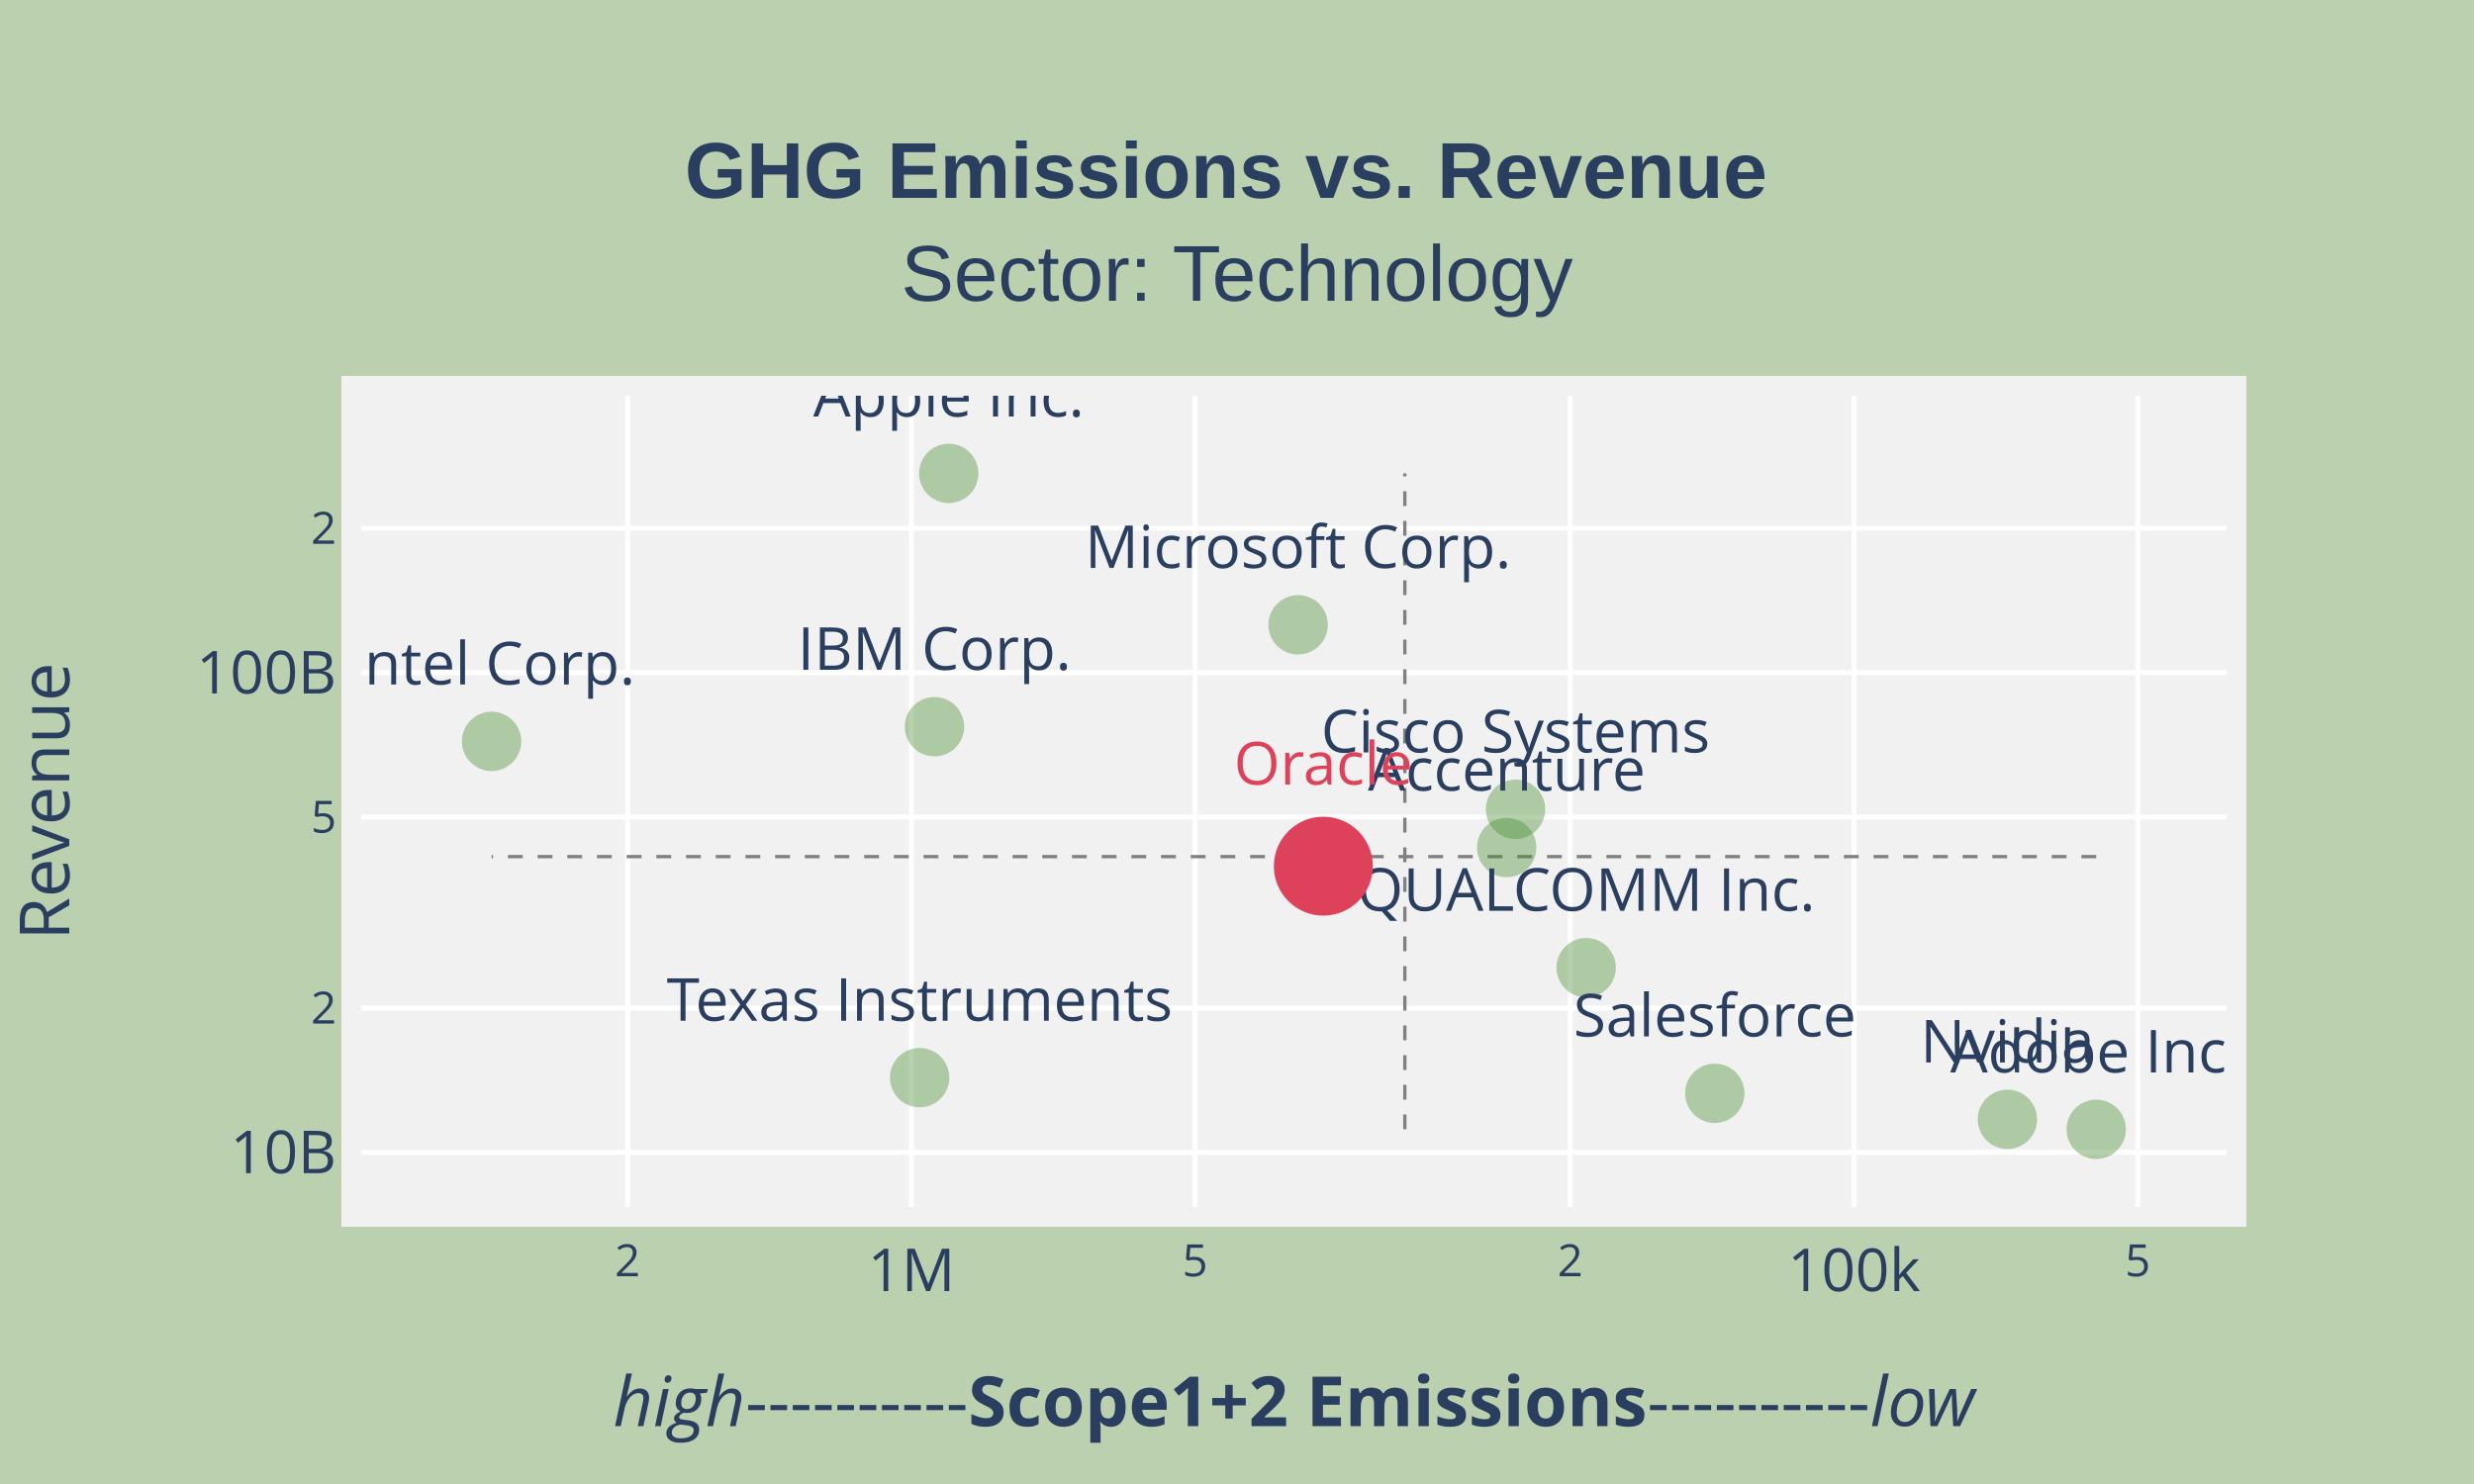
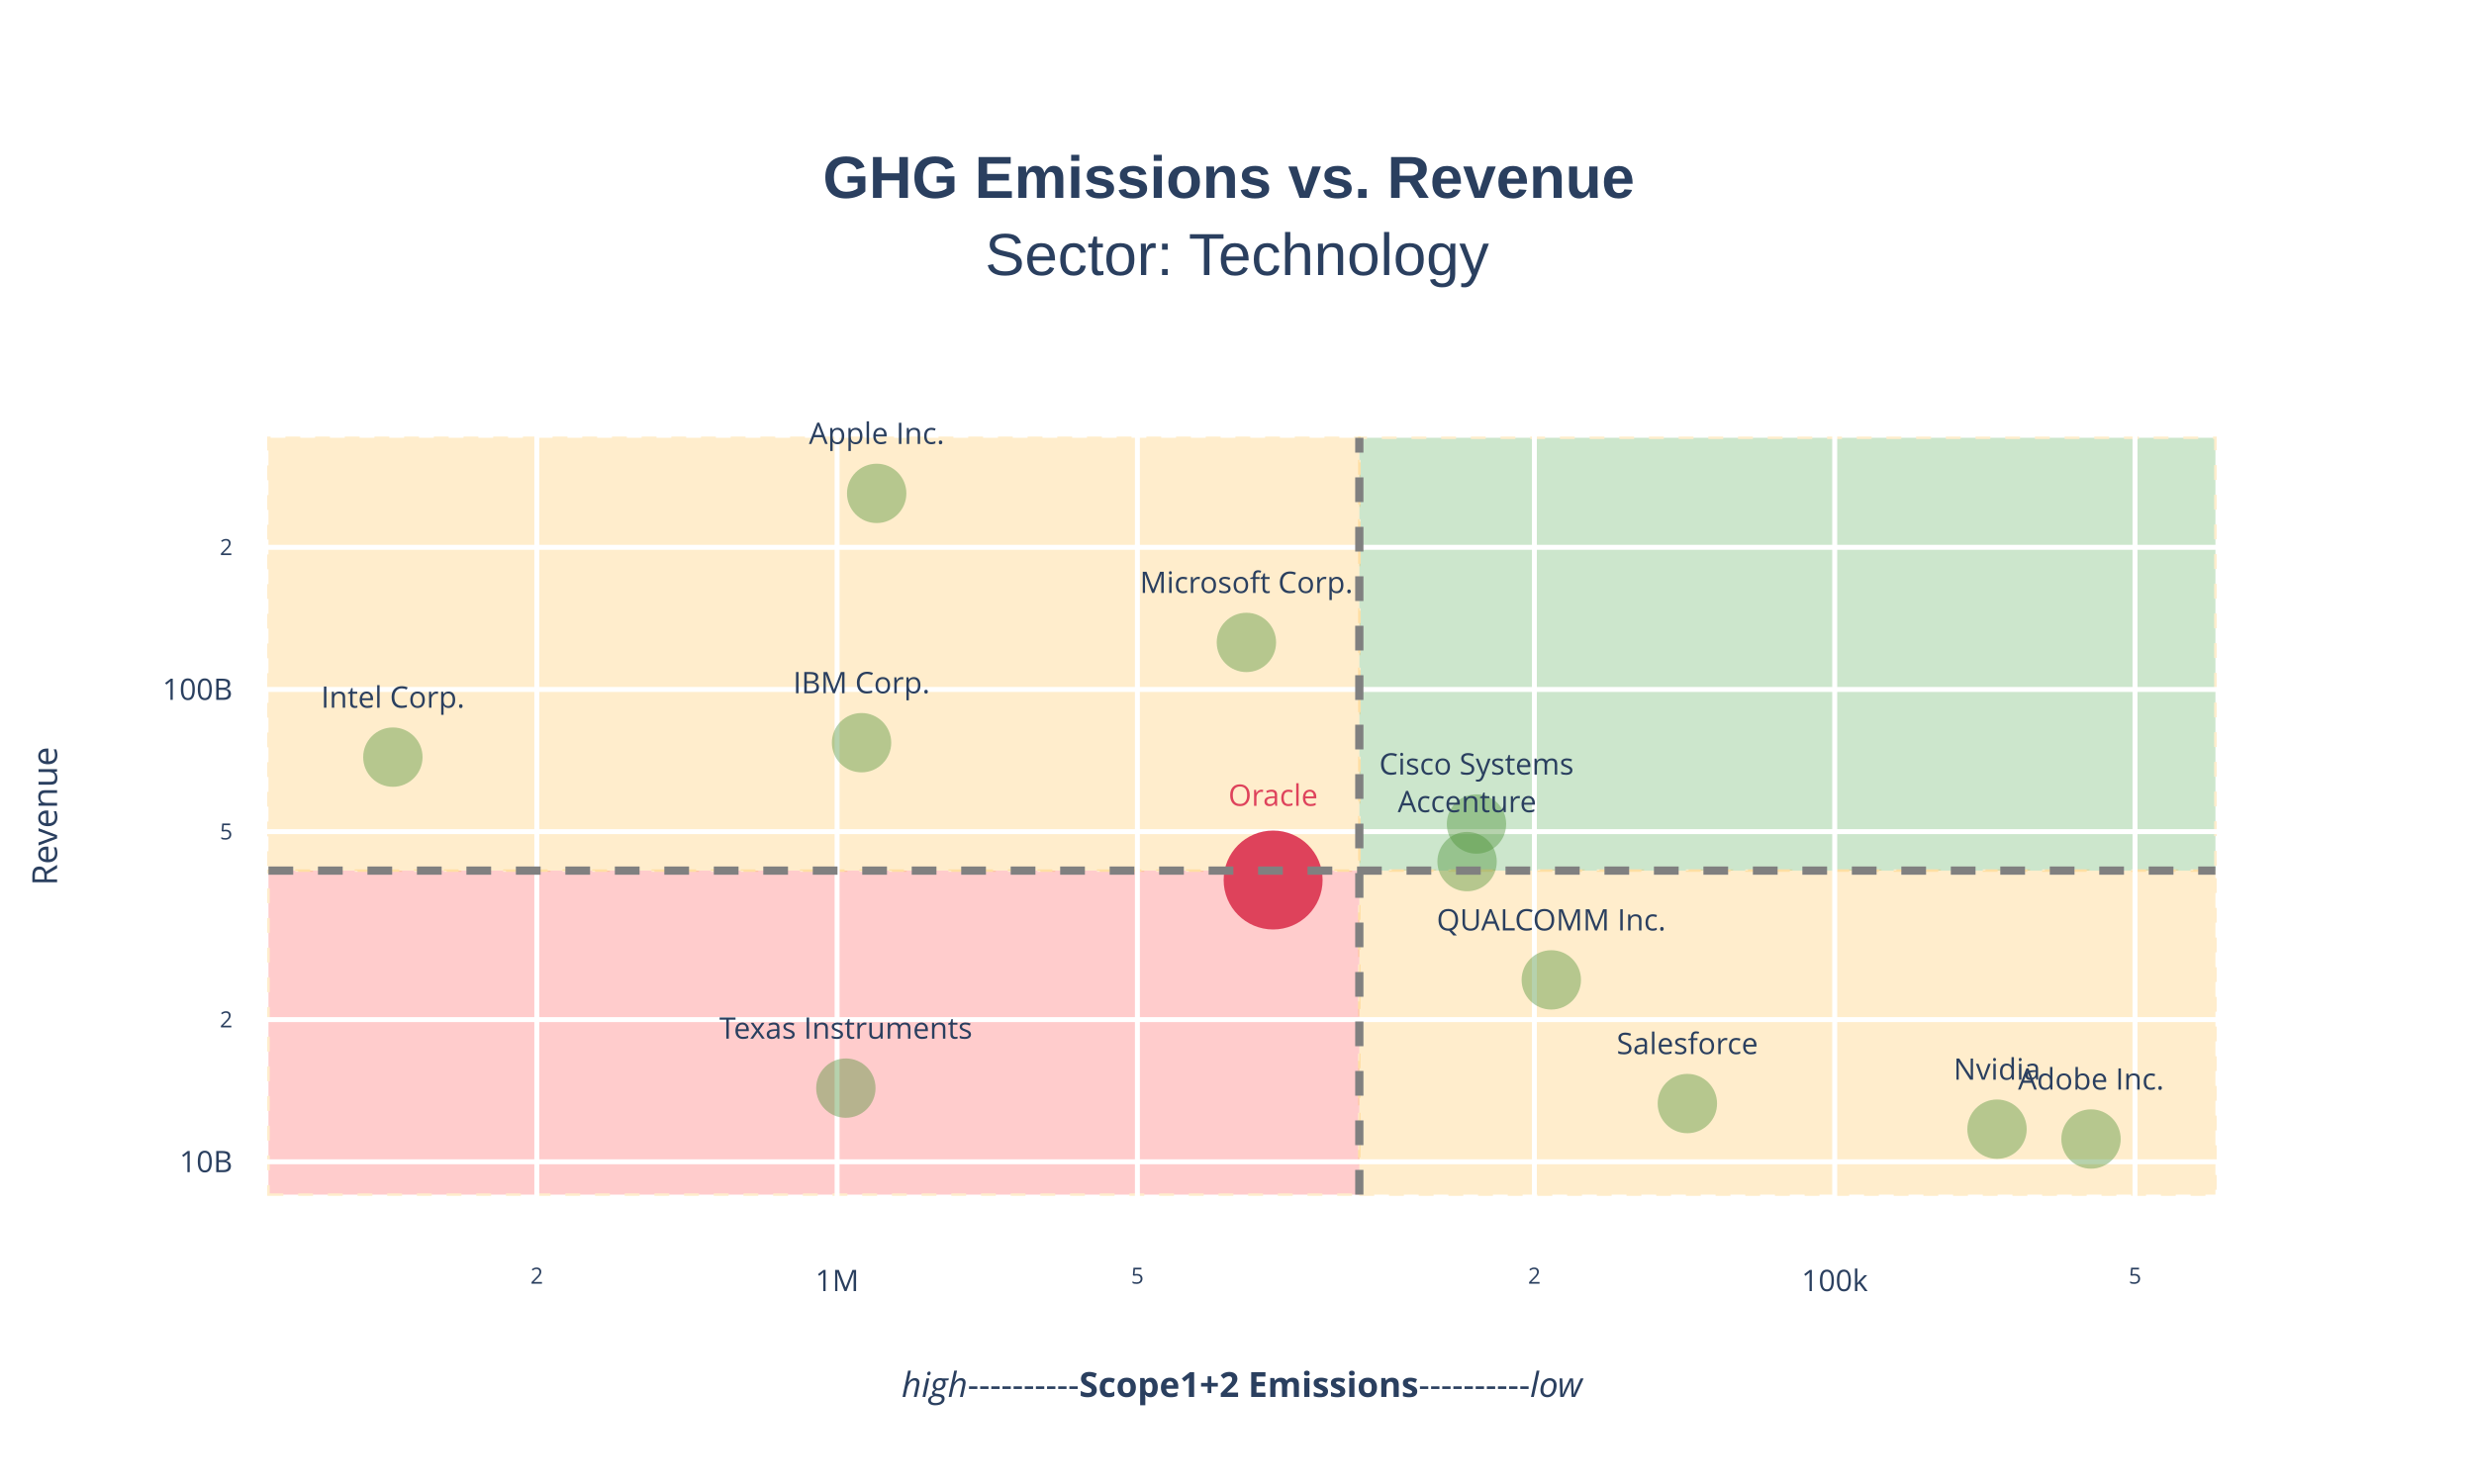
<svg xmlns="http://www.w3.org/2000/svg" class="main-svg" width="1500" height="900" style="" viewBox="0 0 500 300">
-   <rect x="0" y="0" width="500" height="300" style="fill: rgb(186, 208, 175); fill-opacity: 1;" />
-   <defs id="defs-6e0f91">
+   <rect x="0" y="0" width="500" height="300" style="fill: rgb(255, 255, 255); fill-opacity: 1;" />
+   <defs id="defs-d5c75d">
    <g class="clips">
-       <clipPath id="clip6e0f91xyplot" class="plotclip">
-         <rect width="377" height="164" />
-       </clipPath>
-       <clipPath class="axesclip" id="clip6e0f91x">
-         <rect x="73" y="0" width="377" height="300" />
-       </clipPath>
-       <clipPath class="axesclip" id="clip6e0f91y">
-         <rect x="0" y="80" width="500" height="164" />
-       </clipPath>
-       <clipPath class="axesclip" id="clip6e0f91xy">
-         <rect x="73" y="80" width="377" height="164" />
+       <clipPath id="clipd5c75dxyplot" class="plotclip">
+         <rect width="398" height="170" />
+       </clipPath>
+       <clipPath class="axesclip" id="clipd5c75dx">
+         <rect x="52" y="0" width="398" height="300" />
+       </clipPath>
+       <clipPath class="axesclip" id="clipd5c75dy">
+         <rect x="0" y="80" width="500" height="170" />
+       </clipPath>
+       <clipPath class="axesclip" id="clipd5c75dxy">
+         <rect x="52" y="80" width="398" height="170" />
      </clipPath>
    </g>
    <g class="gradients" />
    <g class="patterns" />
  </defs>
-   <g class="bglayer">
-     <rect class="bg" x="69" y="76" width="385" height="172" style="fill: rgb(241, 241, 241); fill-opacity: 1; stroke-width: 0;" />
-   </g>
+   <g class="bglayer" />
  <g class="layer-below">
    <g class="imagelayer" />
    <g class="shapelayer" />
  </g>
  <g class="cartesianlayer">
    <g class="subplot xy">
      <g class="layer-subplot">
-         <g class="shapelayer" />
+         <g class="shapelayer">
+           <path data-index="0" fill-rule="evenodd" d="M274.72,176H447.74V88.5H274.72Z" clip-path="url(#clipd5c75dxy)" style="opacity: 0.2; stroke: rgb(255, 165, 0); stroke-opacity: 1; fill: rgb(0, 128, 0); fill-opacity: 1; stroke-dasharray: 3px, 3px; stroke-width: 0.5px;" />
+           <path data-index="1" fill-rule="evenodd" d="M54.26,241.5H274.72V176H54.26Z" clip-path="url(#clipd5c75dxy)" style="opacity: 0.2; stroke: rgb(255, 165, 0); stroke-opacity: 1; fill: rgb(255, 0, 0); fill-opacity: 1; stroke-dasharray: 3px, 3px; stroke-width: 0.5px;" />
+           <path data-index="2" fill-rule="evenodd" d="M54.26,176H274.72V88.5H54.26Z" clip-path="url(#clipd5c75dxy)" style="opacity: 0.2; stroke: rgb(255, 165, 0); stroke-opacity: 1; fill: rgb(255, 165, 0); fill-opacity: 1; stroke-dasharray: 3px, 3px; stroke-width: 0.5px;" />
+           <path data-index="3" fill-rule="evenodd" d="M274.72,241.5H447.74V176H274.72Z" clip-path="url(#clipd5c75dxy)" style="opacity: 0.2; stroke: rgb(255, 165, 0); stroke-opacity: 1; fill: rgb(255, 165, 0); fill-opacity: 1; stroke-dasharray: 3px, 3px; stroke-width: 0.5px;" />
+         </g>
        <g class="imagelayer" />
      </g>
      <g class="gridlayer">
        <g class="x">
-           <path class="xgrid crisp" transform="translate(126.83,0)" d="M0,80v164" style="stroke: rgb(255, 255, 255); stroke-opacity: 1; stroke-width: 1px;" />
-           <path class="xgrid crisp" transform="translate(184.18,0)" d="M0,80v164" style="stroke: rgb(255, 255, 255); stroke-opacity: 1; stroke-width: 1px;" />
-           <path class="xgrid crisp" transform="translate(241.53,0)" d="M0,80v164" style="stroke: rgb(255, 255, 255); stroke-opacity: 1; stroke-width: 1px;" />
-           <path class="xgrid crisp" transform="translate(317.35,0)" d="M0,80v164" style="stroke: rgb(255, 255, 255); stroke-opacity: 1; stroke-width: 1px;" />
-           <path class="xgrid crisp" transform="translate(374.7,0)" d="M0,80v164" style="stroke: rgb(255, 255, 255); stroke-opacity: 1; stroke-width: 1px;" />
-           <path class="xgrid crisp" transform="translate(432.05,0)" d="M0,80v164" style="stroke: rgb(255, 255, 255); stroke-opacity: 1; stroke-width: 1px;" />
+           <path class="xgrid crisp" transform="translate(108.49,0)" d="M0,80v170" style="stroke: rgb(255, 255, 255); stroke-opacity: 1; stroke-width: 1px;" />
+           <path class="xgrid crisp" transform="translate(169.18,0)" d="M0,80v170" style="stroke: rgb(255, 255, 255); stroke-opacity: 1; stroke-width: 1px;" />
+           <path class="xgrid crisp" transform="translate(229.87,0)" d="M0,80v170" style="stroke: rgb(255, 255, 255); stroke-opacity: 1; stroke-width: 1px;" />
+           <path class="xgrid crisp" transform="translate(310.1,0)" d="M0,80v170" style="stroke: rgb(255, 255, 255); stroke-opacity: 1; stroke-width: 1px;" />
+           <path class="xgrid crisp" transform="translate(370.8,0)" d="M0,80v170" style="stroke: rgb(255, 255, 255); stroke-opacity: 1; stroke-width: 1px;" />
+           <path class="xgrid crisp" transform="translate(431.49,0)" d="M0,80v170" style="stroke: rgb(255, 255, 255); stroke-opacity: 1; stroke-width: 1px;" />
        </g>
        <g class="y">
-           <path class="ygrid crisp" transform="translate(0,232.96)" d="M73,0h377" style="stroke: rgb(255, 255, 255); stroke-opacity: 1; stroke-width: 1px;" />
-           <path class="ygrid crisp" transform="translate(0,203.77)" d="M73,0h377" style="stroke: rgb(255, 255, 255); stroke-opacity: 1; stroke-width: 1px;" />
-           <path class="ygrid crisp" transform="translate(0,165.17)" d="M73,0h377" style="stroke: rgb(255, 255, 255); stroke-opacity: 1; stroke-width: 1px;" />
-           <path class="ygrid crisp" transform="translate(0,135.98)" d="M73,0h377" style="stroke: rgb(255, 255, 255); stroke-opacity: 1; stroke-width: 1px;" />
-           <path class="ygrid crisp" transform="translate(0,106.78)" d="M73,0h377" style="stroke: rgb(255, 255, 255); stroke-opacity: 1; stroke-width: 1px;" />
+           <path class="ygrid crisp" transform="translate(0,234.86)" d="M52,0h398" style="stroke: rgb(255, 255, 255); stroke-opacity: 1; stroke-width: 1px;" />
+           <path class="ygrid crisp" transform="translate(0,206.12)" d="M52,0h398" style="stroke: rgb(255, 255, 255); stroke-opacity: 1; stroke-width: 1px;" />
+           <path class="ygrid crisp" transform="translate(0,168.12)" d="M52,0h398" style="stroke: rgb(255, 255, 255); stroke-opacity: 1; stroke-width: 1px;" />
+           <path class="ygrid crisp" transform="translate(0,139.38)" d="M52,0h398" style="stroke: rgb(255, 255, 255); stroke-opacity: 1; stroke-width: 1px;" />
+           <path class="ygrid crisp" transform="translate(0,110.64)" d="M52,0h398" style="stroke: rgb(255, 255, 255); stroke-opacity: 1; stroke-width: 1px;" />
        </g>
      </g>
      <g class="zerolinelayer" />
      <path class="xlines-below" />
      <path class="ylines-below" />
      <g class="overlines-below" />
      <g class="xaxislayer-below" />
      <g class="yaxislayer-below" />
      <g class="overaxes-below" />
-       <g class="plot" transform="translate(73,80)" clip-path="url(#clip6e0f91xyplot)">
+       <g class="plot" transform="translate(52,80)" clip-path="url(#clipd5c75dxyplot)">
        <g class="scatterlayer mlayer">
-           <g class="trace scatter trace6b4c2f" style="stroke-miterlimit: 2; opacity: 1;">
+           <g class="trace scatter trace7c2158" style="stroke-miterlimit: 2; opacity: 1;">
+             <g class="fills" />
+             <g class="errorbars" />
+             <g class="lines" />
+             <g class="points">
+               <path class="point" transform="translate(244.5,94.18)" d="M6,0A6,6 0 1,1 0,-6A6,6 0 0,1 6,0Z" style="opacity: 0.4; stroke-width: 0px; fill: rgb(72, 143, 49); fill-opacity: 1;" />
+               <path class="point" transform="translate(370.6,150.26)" d="M6,0A6,6 0 1,1 0,-6A6,6 0 0,1 6,0Z" style="opacity: 0.4; stroke-width: 0px; fill: rgb(72, 143, 49); fill-opacity: 1;" />
+               <path class="point" transform="translate(125.18,19.74)" d="M6,0A6,6 0 1,1 0,-6A6,6 0 0,1 6,0Z" style="opacity: 0.4; stroke-width: 0px; fill: rgb(72, 143, 49); fill-opacity: 1;" />
+               <path class="point" transform="translate(246.4,86.58)" d="M6,0A6,6 0 1,1 0,-6A6,6 0 0,1 6,0Z" style="opacity: 0.4; stroke-width: 0px; fill: rgb(72, 143, 49); fill-opacity: 1;" />
+               <path class="point" transform="translate(122.12,70.14)" d="M6,0A6,6 0 1,1 0,-6A6,6 0 0,1 6,0Z" style="opacity: 0.4; stroke-width: 0px; fill: rgb(72, 143, 49); fill-opacity: 1;" />
+               <path class="point" transform="translate(27.4,73.06)" d="M6,0A6,6 0 1,1 0,-6A6,6 0 0,1 6,0Z" style="opacity: 0.4; stroke-width: 0px; fill: rgb(72, 143, 49); fill-opacity: 1;" />
+               <path class="point" transform="translate(199.9,49.87)" d="M6,0A6,6 0 1,1 0,-6A6,6 0 0,1 6,0Z" style="opacity: 0.4; stroke-width: 0px; fill: rgb(72, 143, 49); fill-opacity: 1;" />
+               <path class="point" transform="translate(351.6,148.27)" d="M6,0A6,6 0 1,1 0,-6A6,6 0 0,1 6,0Z" style="opacity: 0.4; stroke-width: 0px; fill: rgb(72, 143, 49); fill-opacity: 1;" />
+               <path class="point" transform="translate(261.52,118.09)" d="M6,0A6,6 0 1,1 0,-6A6,6 0 0,1 6,0Z" style="opacity: 0.4; stroke-width: 0px; fill: rgb(72, 143, 49); fill-opacity: 1;" />
+               <path class="point" transform="translate(289.02,143.09)" d="M6,0A6,6 0 1,1 0,-6A6,6 0 0,1 6,0Z" style="opacity: 0.4; stroke-width: 0px; fill: rgb(72, 143, 49); fill-opacity: 1;" />
+               <path class="point" transform="translate(118.95,139.97)" d="M6,0A6,6 0 1,1 0,-6A6,6 0 0,1 6,0Z" style="opacity: 0.4; stroke-width: 0px; fill: rgb(72, 143, 49); fill-opacity: 1;" />
+             </g>
+             <g class="text">
+               <g class="textpoint" transform="translate(0,-10)">
+                 <text x="244.5" y="94.18" text-anchor="middle" style="font-family: 'Open Sans', verdana, arial, sans-serif; font-size: 6px; fill: rgb(42, 63, 95); fill-opacity: 1; white-space: pre;">Accenture</text>
+               </g>
+               <g class="textpoint" transform="translate(0,-10)">
+                 <text x="370.6" y="150.26" text-anchor="middle" style="font-family: 'Open Sans', verdana, arial, sans-serif; font-size: 6px; fill: rgb(42, 63, 95); fill-opacity: 1; white-space: pre;">Adobe Inc.</text>
+               </g>
+               <g class="textpoint" transform="translate(0,-10)">
+                 <text x="125.18" y="19.74" text-anchor="middle" style="font-family: 'Open Sans', verdana, arial, sans-serif; font-size: 6px; fill: rgb(42, 63, 95); fill-opacity: 1; white-space: pre;">Apple Inc.</text>
+               </g>
+               <g class="textpoint" transform="translate(0,-10)">
+                 <text x="246.4" y="86.58" text-anchor="middle" style="font-family: 'Open Sans', verdana, arial, sans-serif; font-size: 6px; fill: rgb(42, 63, 95); fill-opacity: 1; white-space: pre;">Cisco Systems</text>
+               </g>
+               <g class="textpoint" transform="translate(0,-10)">
+                 <text x="122.12" y="70.14" text-anchor="middle" style="font-family: 'Open Sans', verdana, arial, sans-serif; font-size: 6px; fill: rgb(42, 63, 95); fill-opacity: 1; white-space: pre;">IBM Corp.</text>
+               </g>
+               <g class="textpoint" transform="translate(0,-10)">
+                 <text x="27.4" y="73.06" text-anchor="middle" style="font-family: 'Open Sans', verdana, arial, sans-serif; font-size: 6px; fill: rgb(42, 63, 95); fill-opacity: 1; white-space: pre;">Intel Corp.</text>
+               </g>
+               <g class="textpoint" transform="translate(0,-10)">
+                 <text x="199.9" y="49.87" text-anchor="middle" style="font-family: 'Open Sans', verdana, arial, sans-serif; font-size: 6px; fill: rgb(42, 63, 95); fill-opacity: 1; white-space: pre;">Microsoft Corp.</text>
+               </g>
+               <g class="textpoint" transform="translate(0,-10)">
+                 <text x="351.6" y="148.27" text-anchor="middle" style="font-family: 'Open Sans', verdana, arial, sans-serif; font-size: 6px; fill: rgb(42, 63, 95); fill-opacity: 1; white-space: pre;">Nvidia</text>
+               </g>
+               <g class="textpoint" transform="translate(0,-10)">
+                 <text x="261.52" y="118.09" text-anchor="middle" style="font-family: 'Open Sans', verdana, arial, sans-serif; font-size: 6px; fill: rgb(42, 63, 95); fill-opacity: 1; white-space: pre;">QUALCOMM Inc.</text>
+               </g>
+               <g class="textpoint" transform="translate(0,-10)">
+                 <text x="289.02" y="143.09" text-anchor="middle" style="font-family: 'Open Sans', verdana, arial, sans-serif; font-size: 6px; fill: rgb(42, 63, 95); fill-opacity: 1; white-space: pre;">Salesforce</text>
+               </g>
+               <g class="textpoint" transform="translate(0,-10)">
+                 <text x="118.95" y="139.97" text-anchor="middle" style="font-family: 'Open Sans', verdana, arial, sans-serif; font-size: 6px; fill: rgb(42, 63, 95); fill-opacity: 1; white-space: pre;">Texas Instruments</text>
+               </g>
+             </g>
+           </g>
+           <g class="trace scatter trace24be50" style="stroke-miterlimit: 2; opacity: 1;">
+             <g class="fills" />
+             <g class="errorbars" />
+             <g class="lines" />
+             <g class="points">
+               <path class="point" transform="translate(205.3,97.9)" d="M10,0A10,10 0 1,1 0,-10A10,10 0 0,1 10,0Z" style="opacity: 1; stroke-width: 0px; fill: rgb(222, 66, 91); fill-opacity: 1;" />
+             </g>
+             <g class="text">
+               <g class="textpoint" transform="translate(0,-15)">
+                 <text x="205.3" y="97.9" text-anchor="middle" style="font-family: 'Open Sans', verdana, arial, sans-serif; font-size: 6px; fill: rgb(222, 66, 91); fill-opacity: 1; white-space: pre;">Oracle</text>
+               </g>
+             </g>
+           </g>
+           <g class="trace scatter trace730a64" style="stroke-miterlimit: 2; opacity: 1;">
            <g class="fills" />
            <g class="errorbars" />
            <g class="lines">
-               <path class="js-line" d="M210.92,148.3L210.92,15.7" style="vector-effect: non-scaling-stroke; fill: none; stroke: rgb(128, 128, 128); stroke-opacity: 1; stroke-width: 2px; opacity: 1; stroke-dasharray: 9px, 9px;" />
+               <path class="js-line" d="M222.72,161.5L222.72,8.5" style="vector-effect: non-scaling-stroke; fill: none; stroke: rgb(128, 128, 128); stroke-opacity: 1; stroke-width: 5px; opacity: 1; stroke-dasharray: 15px, 15px;" />
            </g>
            <g class="points" />
            <g class="text" />
          </g>
-           <g class="trace scatter tracec237c3" style="stroke-miterlimit: 2; opacity: 1;">
+           <g class="trace scatter trace694faf" style="stroke-miterlimit: 2; opacity: 1;">
            <g class="fills" />
            <g class="errorbars" />
            <g class="lines">
-               <path class="js-line" d="M350.65,93.17L26.35,93.17" style="vector-effect: non-scaling-stroke; fill: none; stroke: rgb(128, 128, 128); stroke-opacity: 1; stroke-width: 2px; opacity: 1; stroke-dasharray: 9px, 9px;" />
+               <path class="js-line" d="M2.26,96L395.74,96" style="vector-effect: non-scaling-stroke; fill: none; stroke: rgb(128, 128, 128); stroke-opacity: 1; stroke-width: 5px; opacity: 1; stroke-dasharray: 15px, 15px;" />
            </g>
            <g class="points" />
            <g class="text" />
-           </g>
-           <g class="trace scatter tracee94505" style="stroke-miterlimit: 2; opacity: 1;">
-             <g class="fills" />
-             <g class="errorbars" />
-             <g class="lines" />
-             <g class="points">
-               <path class="point" transform="translate(231.5,91.33)" d="M6,0A6,6 0 1,1 0,-6A6,6 0 0,1 6,0Z" style="opacity: 0.4; stroke-width: 0px; fill: rgb(72, 143, 49); fill-opacity: 1;" />
-               <path class="point" transform="translate(350.65,148.3)" d="M6,0A6,6 0 1,1 0,-6A6,6 0 0,1 6,0Z" style="opacity: 0.4; stroke-width: 0px; fill: rgb(72, 143, 49); fill-opacity: 1;" />
-               <path class="point" transform="translate(118.74,15.7)" d="M6,0A6,6 0 1,1 0,-6A6,6 0 0,1 6,0Z" style="opacity: 0.4; stroke-width: 0px; fill: rgb(72, 143, 49); fill-opacity: 1;" />
-               <path class="point" transform="translate(233.29,83.6)" d="M6,0A6,6 0 1,1 0,-6A6,6 0 0,1 6,0Z" style="opacity: 0.4; stroke-width: 0px; fill: rgb(72, 143, 49); fill-opacity: 1;" />
-               <path class="point" transform="translate(115.86,66.91)" d="M6,0A6,6 0 1,1 0,-6A6,6 0 0,1 6,0Z" style="opacity: 0.4; stroke-width: 0px; fill: rgb(72, 143, 49); fill-opacity: 1;" />
-               <path class="point" transform="translate(26.35,69.87)" d="M6,0A6,6 0 1,1 0,-6A6,6 0 0,1 6,0Z" style="opacity: 0.4; stroke-width: 0px; fill: rgb(72, 143, 49); fill-opacity: 1;" />
-               <path class="point" transform="translate(189.35,46.31)" d="M6,0A6,6 0 1,1 0,-6A6,6 0 0,1 6,0Z" style="opacity: 0.4; stroke-width: 0px; fill: rgb(72, 143, 49); fill-opacity: 1;" />
-               <path class="point" transform="translate(332.7,146.28)" d="M6,0A6,6 0 1,1 0,-6A6,6 0 0,1 6,0Z" style="opacity: 0.4; stroke-width: 0px; fill: rgb(72, 143, 49); fill-opacity: 1;" />
-               <path class="point" transform="translate(247.57,115.62)" d="M6,0A6,6 0 1,1 0,-6A6,6 0 0,1 6,0Z" style="opacity: 0.4; stroke-width: 0px; fill: rgb(72, 143, 49); fill-opacity: 1;" />
-               <path class="point" transform="translate(273.56,141.02)" d="M6,0A6,6 0 1,1 0,-6A6,6 0 0,1 6,0Z" style="opacity: 0.4; stroke-width: 0px; fill: rgb(72, 143, 49); fill-opacity: 1;" />
-               <path class="point" transform="translate(112.86,137.85)" d="M6,0A6,6 0 1,1 0,-6A6,6 0 0,1 6,0Z" style="opacity: 0.4; stroke-width: 0px; fill: rgb(72, 143, 49); fill-opacity: 1;" />
-             </g>
-             <g class="text">
-               <g class="textpoint" transform="translate(0,-11.5)">
-                 <text x="231.5" y="91.33" text-anchor="middle" style="font-family: 'Open Sans', verdana, arial, sans-serif; font-size: 12px; fill: rgb(42, 63, 95); fill-opacity: 1; white-space: pre;">Accenture</text>
-               </g>
-               <g class="textpoint" transform="translate(0,-11.5)">
-                 <text x="350.65" y="148.3" text-anchor="middle" style="font-family: 'Open Sans', verdana, arial, sans-serif; font-size: 12px; fill: rgb(42, 63, 95); fill-opacity: 1; white-space: pre;">Adobe Inc.</text>
-               </g>
-               <g class="textpoint" transform="translate(0,-11.5)">
-                 <text x="118.74" y="15.7" text-anchor="middle" style="font-family: 'Open Sans', verdana, arial, sans-serif; font-size: 12px; fill: rgb(42, 63, 95); fill-opacity: 1; white-space: pre;">Apple Inc.</text>
-               </g>
-               <g class="textpoint" transform="translate(0,-11.5)">
-                 <text x="233.29" y="83.6" text-anchor="middle" style="font-family: 'Open Sans', verdana, arial, sans-serif; font-size: 12px; fill: rgb(42, 63, 95); fill-opacity: 1; white-space: pre;">Cisco Systems</text>
-               </g>
-               <g class="textpoint" transform="translate(0,-11.5)">
-                 <text x="115.86" y="66.91" text-anchor="middle" style="font-family: 'Open Sans', verdana, arial, sans-serif; font-size: 12px; fill: rgb(42, 63, 95); fill-opacity: 1; white-space: pre;">IBM Corp.</text>
-               </g>
-               <g class="textpoint" transform="translate(0,-11.5)">
-                 <text x="26.35" y="69.87" text-anchor="middle" style="font-family: 'Open Sans', verdana, arial, sans-serif; font-size: 12px; fill: rgb(42, 63, 95); fill-opacity: 1; white-space: pre;">Intel Corp.</text>
-               </g>
-               <g class="textpoint" transform="translate(0,-11.5)">
-                 <text x="189.35" y="46.31" text-anchor="middle" style="font-family: 'Open Sans', verdana, arial, sans-serif; font-size: 12px; fill: rgb(42, 63, 95); fill-opacity: 1; white-space: pre;">Microsoft Corp.</text>
-               </g>
-               <g class="textpoint" transform="translate(0,-11.5)">
-                 <text x="332.7" y="146.28" text-anchor="middle" style="font-family: 'Open Sans', verdana, arial, sans-serif; font-size: 12px; fill: rgb(42, 63, 95); fill-opacity: 1; white-space: pre;">Nvidia</text>
-               </g>
-               <g class="textpoint" transform="translate(0,-11.5)">
-                 <text x="247.57" y="115.62" text-anchor="middle" style="font-family: 'Open Sans', verdana, arial, sans-serif; font-size: 12px; fill: rgb(42, 63, 95); fill-opacity: 1; white-space: pre;">QUALCOMM Inc.</text>
-               </g>
-               <g class="textpoint" transform="translate(0,-11.5)">
-                 <text x="273.56" y="141.02" text-anchor="middle" style="font-family: 'Open Sans', verdana, arial, sans-serif; font-size: 12px; fill: rgb(42, 63, 95); fill-opacity: 1; white-space: pre;">Salesforce</text>
-               </g>
-               <g class="textpoint" transform="translate(0,-11.5)">
-                 <text x="112.86" y="137.85" text-anchor="middle" style="font-family: 'Open Sans', verdana, arial, sans-serif; font-size: 12px; fill: rgb(42, 63, 95); fill-opacity: 1; white-space: pre;">Texas Instruments</text>
-               </g>
-             </g>
-           </g>
-           <g class="trace scatter traceb8013f" style="stroke-miterlimit: 2; opacity: 1;">
-             <g class="fills" />
-             <g class="errorbars" />
-             <g class="lines" />
-             <g class="points">
-               <path class="point" transform="translate(194.45,95.1)" d="M10,0A10,10 0 1,1 0,-10A10,10 0 0,1 10,0Z" style="opacity: 1; stroke-width: 0px; fill: rgb(222, 66, 91); fill-opacity: 1;" />
-             </g>
-             <g class="text">
-               <g class="textpoint" transform="translate(0,-16.5)">
-                 <text x="194.45" y="95.1" text-anchor="middle" style="font-family: 'Open Sans', verdana, arial, sans-serif; font-size: 12px; fill: rgb(222, 66, 91); fill-opacity: 1; white-space: pre;">Oracle</text>
-               </g>
-             </g>
          </g>
        </g>
      </g>
      <g class="overplot" />
      <path class="xlines-above crisp" d="M0,0" style="fill: none;" />
      <path class="ylines-above crisp" d="M0,0" style="fill: none;" />
      <g class="overlines-above" />
      <g class="xaxislayer-above">
        <g class="xtick">
-           <text text-anchor="middle" x="0" y="258" transform="translate(126.83,0)" style="font-family: 'Open Sans', verdana, arial, sans-serif; font-size: 9px; fill: rgb(42, 63, 95); fill-opacity: 1; white-space: pre; opacity: 1;">2</text>
-         </g>
-         <g class="xtick">
-           <text text-anchor="middle" x="0" y="261" style="font-family: 'Open Sans', verdana, arial, sans-serif; font-size: 12px; fill: rgb(42, 63, 95); fill-opacity: 1; white-space: pre; opacity: 1;" transform="translate(184.18,0)">1M</text>
-         </g>
-         <g class="xtick">
-           <text text-anchor="middle" x="0" y="258" style="font-family: 'Open Sans', verdana, arial, sans-serif; font-size: 9px; fill: rgb(42, 63, 95); fill-opacity: 1; white-space: pre; opacity: 1;" transform="translate(241.53,0)">5</text>
-         </g>
-         <g class="xtick">
-           <text text-anchor="middle" x="0" y="258" style="font-family: 'Open Sans', verdana, arial, sans-serif; font-size: 9px; fill: rgb(42, 63, 95); fill-opacity: 1; white-space: pre; opacity: 1;" transform="translate(317.35,0)">2</text>
-         </g>
-         <g class="xtick">
-           <text text-anchor="middle" x="0" y="261" style="font-family: 'Open Sans', verdana, arial, sans-serif; font-size: 12px; fill: rgb(42, 63, 95); fill-opacity: 1; white-space: pre; opacity: 1;" transform="translate(374.7,0)">100k</text>
-         </g>
-         <g class="xtick">
-           <text text-anchor="middle" x="0" y="258" style="font-family: 'Open Sans', verdana, arial, sans-serif; font-size: 9px; fill: rgb(42, 63, 95); fill-opacity: 1; white-space: pre; opacity: 1;" transform="translate(432.05,0)">5</text>
+           <text text-anchor="middle" x="0" y="259.5" transform="translate(108.49,0)" style="font-family: 'Open Sans', verdana, arial, sans-serif; font-size: 4.5px; fill: rgb(42, 63, 95); fill-opacity: 1; white-space: pre; opacity: 1;">2</text>
+         </g>
+         <g class="xtick">
+           <text text-anchor="middle" x="0" y="261" style="font-family: 'Open Sans', verdana, arial, sans-serif; font-size: 6px; fill: rgb(42, 63, 95); fill-opacity: 1; white-space: pre; opacity: 1;" transform="translate(169.18,0)">1M</text>
+         </g>
+         <g class="xtick">
+           <text text-anchor="middle" x="0" y="259.5" style="font-family: 'Open Sans', verdana, arial, sans-serif; font-size: 4.5px; fill: rgb(42, 63, 95); fill-opacity: 1; white-space: pre; opacity: 1;" transform="translate(229.87,0)">5</text>
+         </g>
+         <g class="xtick">
+           <text text-anchor="middle" x="0" y="259.5" style="font-family: 'Open Sans', verdana, arial, sans-serif; font-size: 4.5px; fill: rgb(42, 63, 95); fill-opacity: 1; white-space: pre; opacity: 1;" transform="translate(310.1,0)">2</text>
+         </g>
+         <g class="xtick">
+           <text text-anchor="middle" x="0" y="261" style="font-family: 'Open Sans', verdana, arial, sans-serif; font-size: 6px; fill: rgb(42, 63, 95); fill-opacity: 1; white-space: pre; opacity: 1;" transform="translate(370.8,0)">100k</text>
+         </g>
+         <g class="xtick">
+           <text text-anchor="middle" x="0" y="259.5" style="font-family: 'Open Sans', verdana, arial, sans-serif; font-size: 4.5px; fill: rgb(42, 63, 95); fill-opacity: 1; white-space: pre; opacity: 1;" transform="translate(431.49,0)">5</text>
        </g>
      </g>
      <g class="yaxislayer-above">
        <g class="ytick">
-           <text text-anchor="end" x="68" y="4.2" transform="translate(0,232.96)" style="font-family: 'Open Sans', verdana, arial, sans-serif; font-size: 12px; fill: rgb(42, 63, 95); fill-opacity: 1; white-space: pre; opacity: 1;">10B</text>
-         </g>
-         <g class="ytick">
-           <text text-anchor="end" x="68" y="3.15" style="font-family: 'Open Sans', verdana, arial, sans-serif; font-size: 9px; fill: rgb(42, 63, 95); fill-opacity: 1; white-space: pre; opacity: 1;" transform="translate(0,203.77)">2</text>
-         </g>
-         <g class="ytick">
-           <text text-anchor="end" x="68" y="3.15" style="font-family: 'Open Sans', verdana, arial, sans-serif; font-size: 9px; fill: rgb(42, 63, 95); fill-opacity: 1; white-space: pre; opacity: 1;" transform="translate(0,165.17)">5</text>
-         </g>
-         <g class="ytick">
-           <text text-anchor="end" x="68" y="4.2" style="font-family: 'Open Sans', verdana, arial, sans-serif; font-size: 12px; fill: rgb(42, 63, 95); fill-opacity: 1; white-space: pre; opacity: 1;" transform="translate(0,135.98)">100B</text>
-         </g>
-         <g class="ytick">
-           <text text-anchor="end" x="68" y="3.15" style="font-family: 'Open Sans', verdana, arial, sans-serif; font-size: 9px; fill: rgb(42, 63, 95); fill-opacity: 1; white-space: pre; opacity: 1;" transform="translate(0,106.78)">2</text>
+           <text text-anchor="end" x="47" y="2.1" transform="translate(0,234.86)" style="font-family: 'Open Sans', verdana, arial, sans-serif; font-size: 6px; fill: rgb(42, 63, 95); fill-opacity: 1; white-space: pre; opacity: 1;">10B</text>
+         </g>
+         <g class="ytick">
+           <text text-anchor="end" x="47" y="1.575" style="font-family: 'Open Sans', verdana, arial, sans-serif; font-size: 4.5px; fill: rgb(42, 63, 95); fill-opacity: 1; white-space: pre; opacity: 1;" transform="translate(0,206.12)">2</text>
+         </g>
+         <g class="ytick">
+           <text text-anchor="end" x="47" y="1.575" style="font-family: 'Open Sans', verdana, arial, sans-serif; font-size: 4.5px; fill: rgb(42, 63, 95); fill-opacity: 1; white-space: pre; opacity: 1;" transform="translate(0,168.12)">5</text>
+         </g>
+         <g class="ytick">
+           <text text-anchor="end" x="47" y="2.1" style="font-family: 'Open Sans', verdana, arial, sans-serif; font-size: 6px; fill: rgb(42, 63, 95); fill-opacity: 1; white-space: pre; opacity: 1;" transform="translate(0,139.38)">100B</text>
+         </g>
+         <g class="ytick">
+           <text text-anchor="end" x="47" y="1.575" style="font-family: 'Open Sans', verdana, arial, sans-serif; font-size: 4.5px; fill: rgb(42, 63, 95); fill-opacity: 1; white-space: pre; opacity: 1;" transform="translate(0,110.64)">2</text>
        </g>
      </g>
      <g class="overaxes-above" />
    </g>
  </g>
  <g class="polarlayer" />
  <g class="ternarylayer" />
  <g class="geolayer" />
  <g class="funnelarealayer" />
  <g class="pielayer" />
  <g class="iciclelayer" />
  <g class="treemaplayer" />
  <g class="sunburstlayer" />
  <g class="glimages" />
-   <defs id="topdefs-6e0f91">
+   <defs id="topdefs-d5c75d">
    <g class="clips" />
  </defs>
  <g class="layer-above">
    <g class="imagelayer" />
    <g class="shapelayer" />
  </g>
  <g class="infolayer">
    <g class="g-gtitle">
-       <text class="gtitle" x="250" y="40" text-anchor="middle" dy="0em" style="font-family: Arial; font-size: 16px; fill: rgb(42, 63, 95); opacity: 1; font-weight: normal; white-space: pre;">
+       <text class="gtitle" x="250" y="40" text-anchor="middle" dy="0em" style="font-family: Arial; font-size: 12px; fill: rgb(42, 63, 95); opacity: 1; font-weight: normal; white-space: pre;">
        <tspan class="line" dy="0em" x="250" y="40">
          <tspan style="font-weight:bold">GHG Emissions vs. Revenue</tspan>
        </tspan>
        <tspan class="line" dy="1.3em" x="250" y="40">Sector: Technology</tspan>
      </text>
    </g>
    <g class="g-xtitle">
-       <text class="xtitle" x="261.5" y="288.3" text-anchor="middle" style="font-family: 'Open Sans', verdana, arial, sans-serif; font-size: 14px; fill: rgb(42, 63, 95); opacity: 1; font-weight: normal; white-space: pre;">
+       <text class="xtitle" x="251" y="282.4" text-anchor="middle" style="font-family: 'Open Sans', verdana, arial, sans-serif; font-size: 7px; fill: rgb(42, 63, 95); opacity: 1; font-weight: normal; white-space: pre;">
        <tspan style="font-style:italic">high</tspan>----------<tspan style="font-weight:bold">Scope1+2 Emissions</tspan>----------<tspan style="font-style:italic">low</tspan>
      </text>
    </g>
-     <g class="g-ytitle" transform="translate(1.924805,0)">
-       <text class="ytitle" transform="rotate(-90,12.075,162)" x="12.075" y="162" text-anchor="middle" style="font-family: 'Open Sans', verdana, arial, sans-serif; font-size: 14px; fill: rgb(42, 63, 95); opacity: 1; font-weight: normal; white-space: pre;">Revenue</text>
+     <g class="g-ytitle">
+       <text class="ytitle" transform="rotate(-90,11.5375,165)" x="11.538" y="165" text-anchor="middle" style="font-family: 'Open Sans', verdana, arial, sans-serif; font-size: 7px; fill: rgb(42, 63, 95); opacity: 1; font-weight: normal; white-space: pre;">Revenue</text>
    </g>
  </g>
</svg>
